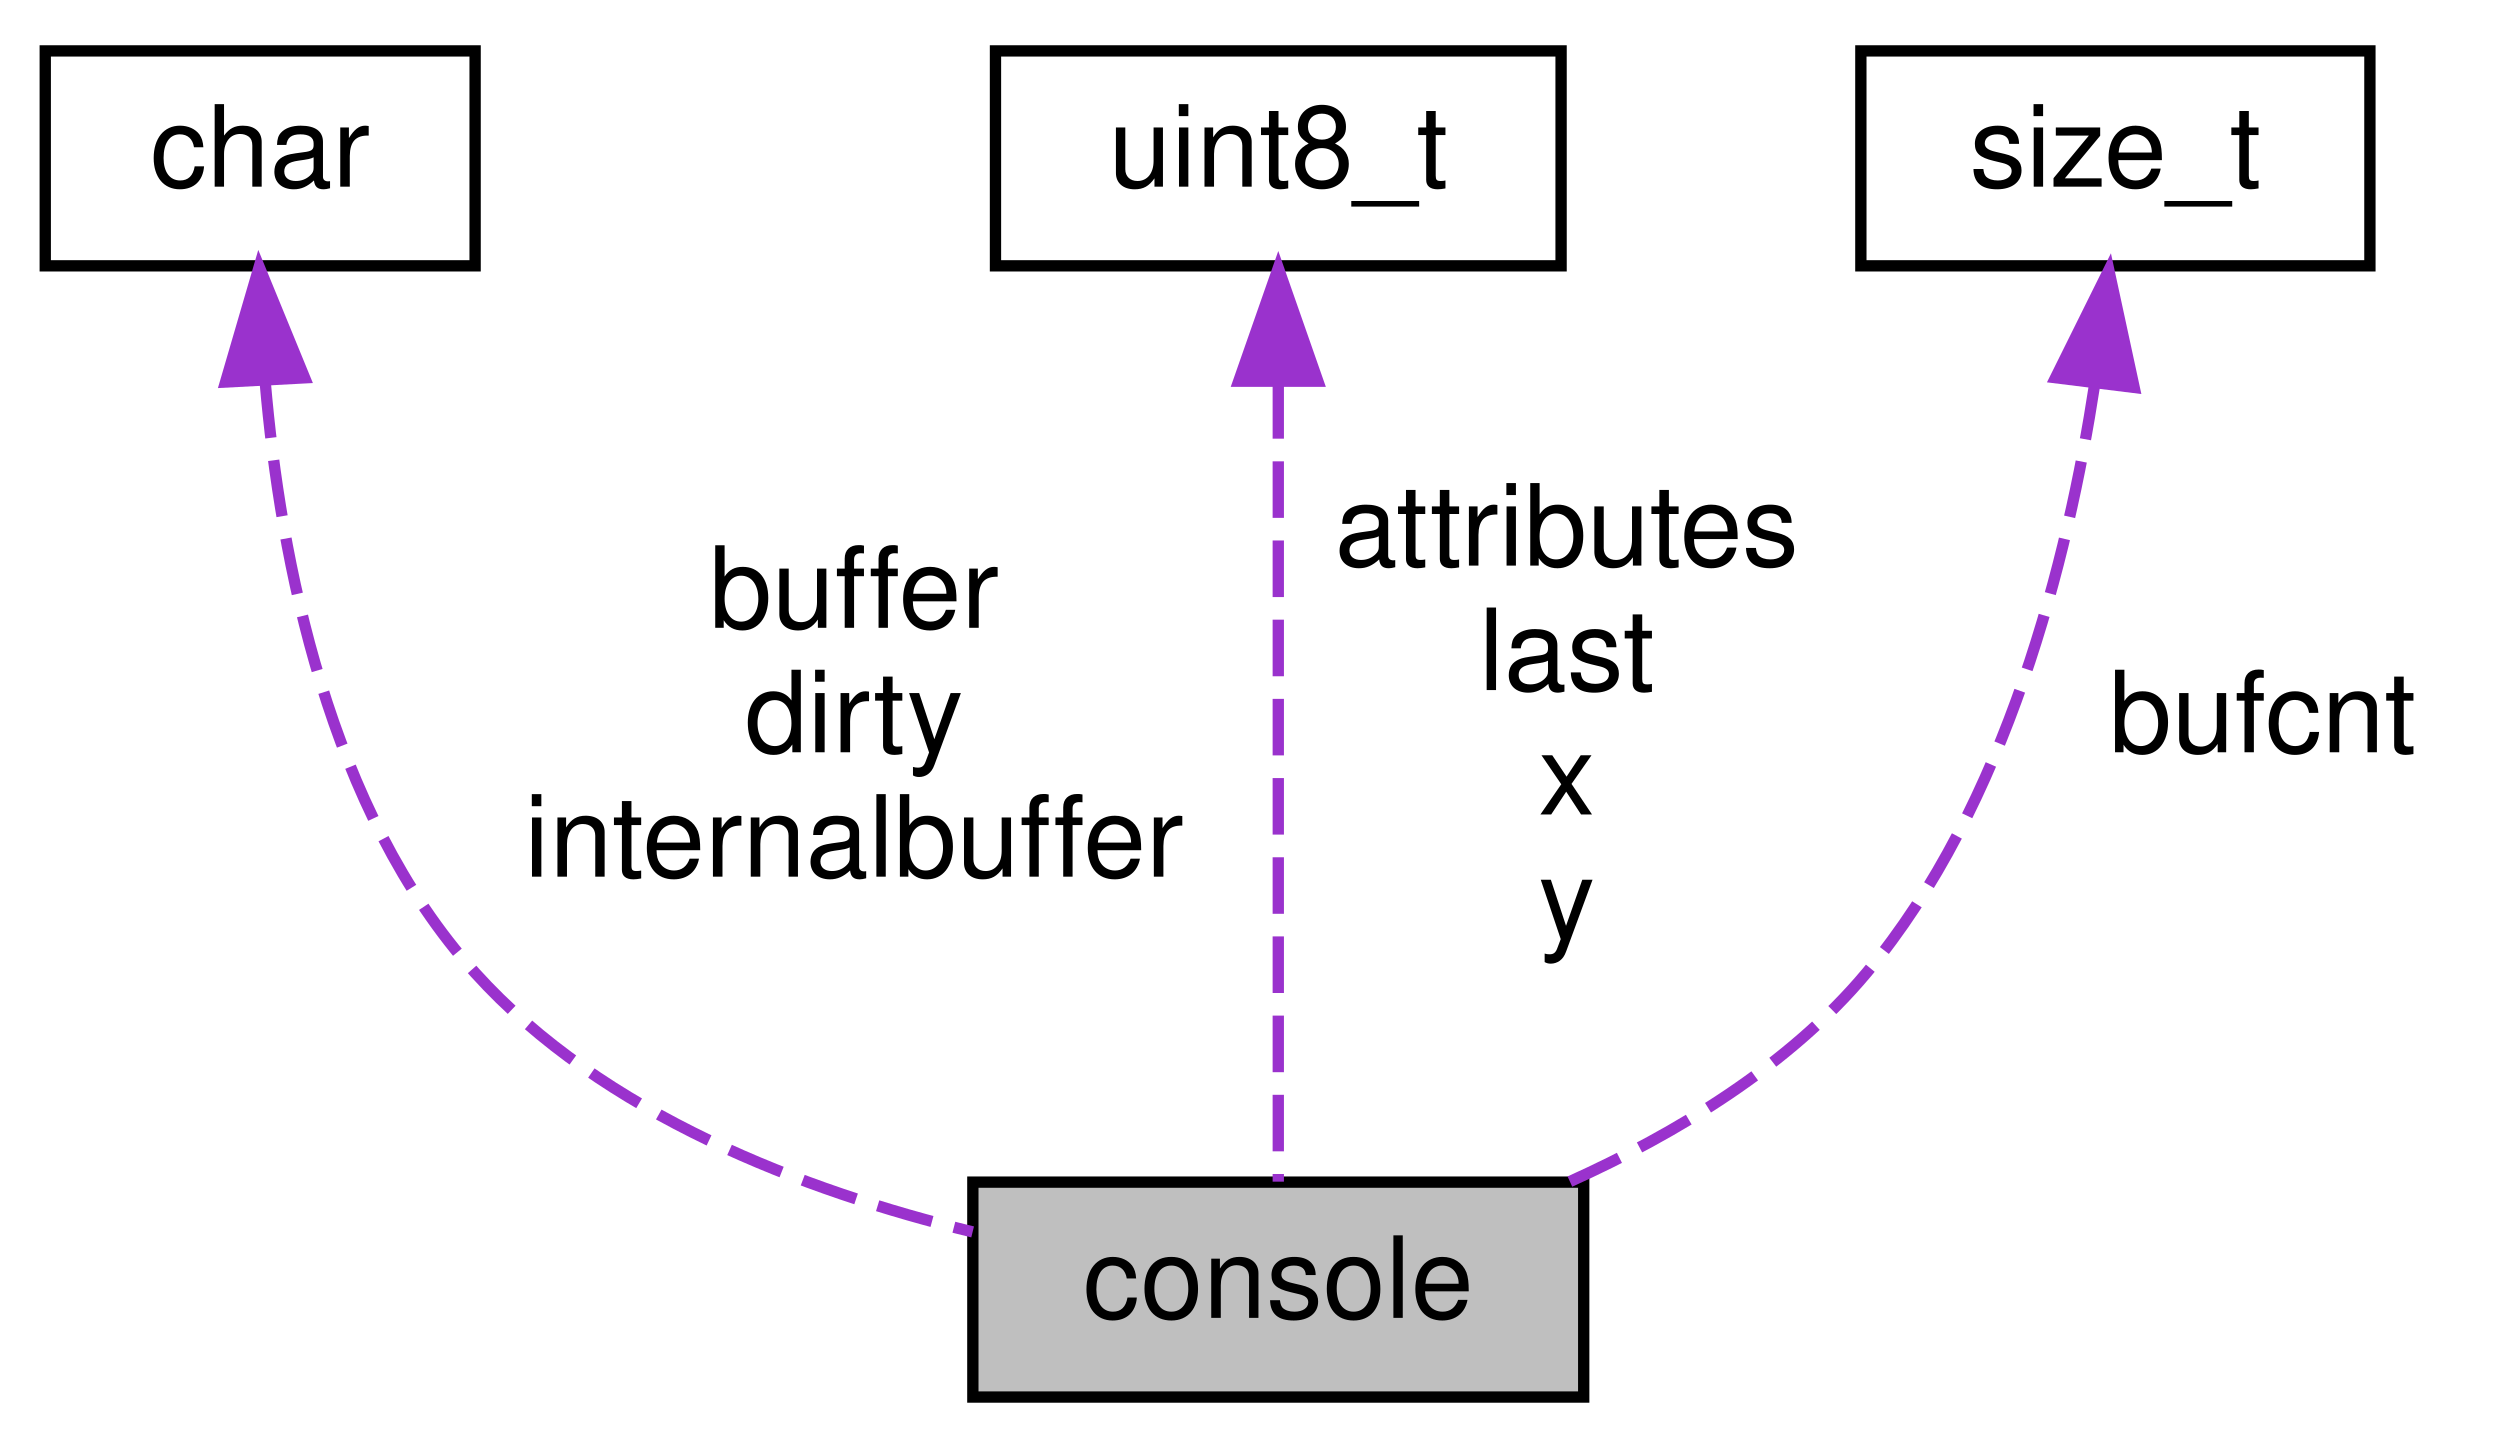
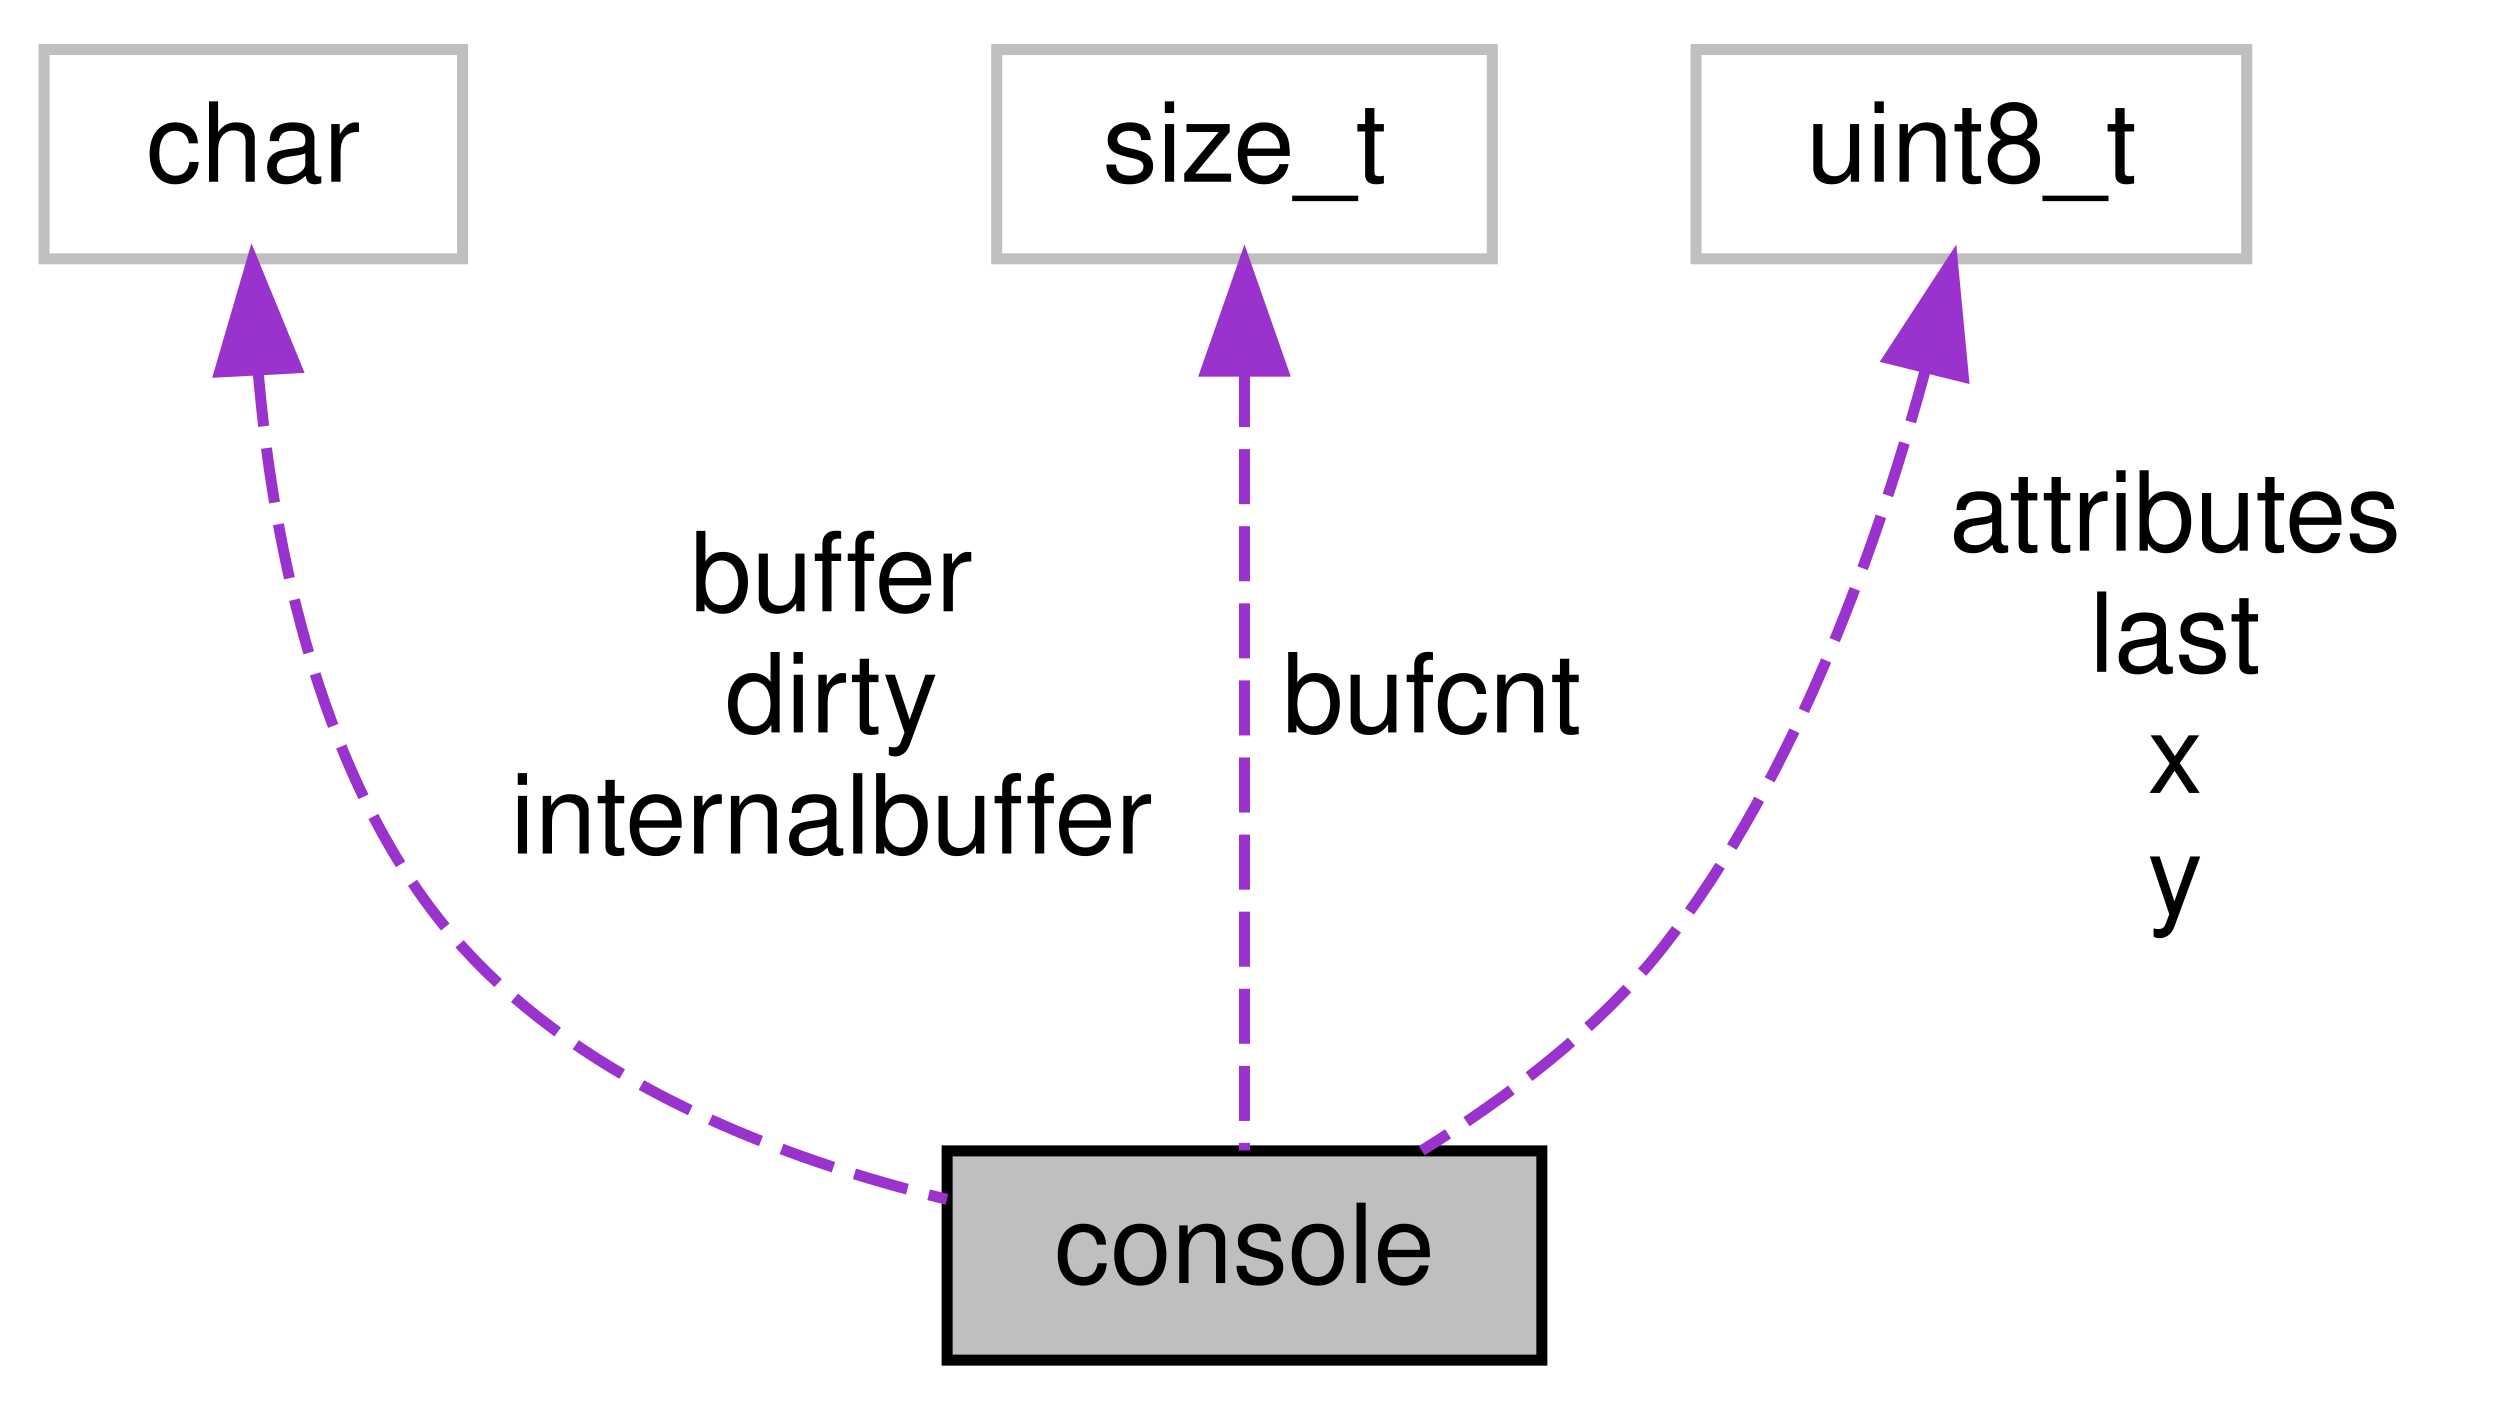
- <svg xmlns="http://www.w3.org/2000/svg" xmlns:xlink="http://www.w3.org/1999/xlink" width="221pt" height="128pt" viewBox="0.00 0.00 221.00 128.00">
+ <svg xmlns="http://www.w3.org/2000/svg" xmlns:xlink="http://www.w3.org/1999/xlink" width="227pt" height="128pt" viewBox="0.00 0.00 227.00 128.00">
  <g id="graph0" class="graph" transform="scale(1 1) rotate(0) translate(4 124)">
    <g id="node1" class="node">
      <g id="a_node1">
        <a xlink:title=" ">
          <polygon fill="#bfbfbf" stroke="black" points="82,-0.5 82,-19.5 136,-19.5 136,-0.5 82,-0.5" />
          <text text-anchor="middle" x="109" y="-7.5" font-family="Helvetica,sans-Serif" font-size="10.00">console</text>
        </a>
      </g>
    </g>
    <g id="node2" class="node">
      <g id="a_node2">
        <a xlink:title=" ">
-           <polygon fill="none" stroke="black" points="0,-100.5 0,-119.5 38,-119.5 38,-100.5 0,-100.5" />
+           <polygon fill="none" stroke="#bfbfbf" points="0,-100.5 0,-119.5 38,-119.5 38,-100.5 0,-100.5" />
          <text text-anchor="middle" x="19" y="-107.5" font-family="Helvetica,sans-Serif" font-size="10.00">char</text>
        </a>
      </g>
    </g>
    <g id="edge1" class="edge">
      <path fill="none" stroke="#9a32cd" stroke-dasharray="5,2" d="M19.44,-90.27C20.78,-74.52 25.06,-52.33 38,-38 49.31,-25.47 67.06,-18.72 81.98,-15.1" />
      <polygon fill="#9a32cd" stroke="#9a32cd" points="15.94,-90.23 18.91,-100.4 22.93,-90.6 15.94,-90.23" />
      <text text-anchor="middle" x="71.5" y="-68.5" font-family="Helvetica,sans-Serif" font-size="10.00"> buffer</text>
      <text text-anchor="middle" x="71.5" y="-57.5" font-family="Helvetica,sans-Serif" font-size="10.00">dirty</text>
      <text text-anchor="middle" x="71.5" y="-46.5" font-family="Helvetica,sans-Serif" font-size="10.00">internalbuffer</text>
    </g>
    <g id="node3" class="node">
      <g id="a_node3">
        <a xlink:title=" ">
-           <polygon fill="none" stroke="black" points="84,-100.5 84,-119.5 134,-119.5 134,-100.5 84,-100.5" />
-           <text text-anchor="middle" x="109" y="-107.5" font-family="Helvetica,sans-Serif" font-size="10.00">uint8_t</text>
+           <polygon fill="none" stroke="#bfbfbf" points="86.5,-100.5 86.5,-119.5 131.5,-119.5 131.5,-100.5 86.5,-100.5" />
+           <text text-anchor="middle" x="109" y="-107.5" font-family="Helvetica,sans-Serif" font-size="10.00">size_t</text>
        </a>
      </g>
    </g>
    <g id="edge2" class="edge">
      <path fill="none" stroke="#9a32cd" stroke-dasharray="5,2" d="M109,-90.22C109,-68.95 109,-35.22 109,-19.54" />
      <polygon fill="#9a32cd" stroke="#9a32cd" points="105.5,-90.3 109,-100.3 112.5,-90.3 105.5,-90.3" />
-       <text text-anchor="middle" x="134.5" y="-74" font-family="Helvetica,sans-Serif" font-size="10.00"> attributes</text>
-       <text text-anchor="middle" x="134.5" y="-63" font-family="Helvetica,sans-Serif" font-size="10.00">last</text>
-       <text text-anchor="middle" x="134.5" y="-52" font-family="Helvetica,sans-Serif" font-size="10.00">x</text>
-       <text text-anchor="middle" x="134.5" y="-41" font-family="Helvetica,sans-Serif" font-size="10.00">y</text>
+       <text text-anchor="middle" x="126" y="-57.5" font-family="Helvetica,sans-Serif" font-size="10.00"> bufcnt</text>
    </g>
    <g id="node4" class="node">
      <g id="a_node4">
        <a xlink:title=" ">
-           <polygon fill="none" stroke="black" points="160.5,-100.5 160.5,-119.5 205.5,-119.5 205.5,-100.5 160.5,-100.5" />
-           <text text-anchor="middle" x="183" y="-107.5" font-family="Helvetica,sans-Serif" font-size="10.00">size_t</text>
+           <polygon fill="none" stroke="#bfbfbf" points="150,-100.5 150,-119.5 200,-119.5 200,-100.5 150,-100.5" />
+           <text text-anchor="middle" x="175" y="-107.5" font-family="Helvetica,sans-Serif" font-size="10.00">uint8_t</text>
        </a>
      </g>
    </g>
    <g id="edge3" class="edge">
-       <path fill="none" stroke="#9a32cd" stroke-dasharray="5,2" d="M181.18,-90.1C178.81,-74.58 173.39,-52.82 161,-38 154.15,-29.8 144.17,-23.79 134.78,-19.55" />
-       <polygon fill="#9a32cd" stroke="#9a32cd" points="177.71,-90.61 182.42,-100.11 184.66,-89.75 177.71,-90.61" />
-       <text text-anchor="middle" x="196" y="-57.5" font-family="Helvetica,sans-Serif" font-size="10.00"> bufcnt</text>
+       <path fill="none" stroke="#9a32cd" stroke-dasharray="5,2" d="M170.85,-90.51C166.73,-75.24 159.23,-53.61 147,-38 141.11,-30.48 132.58,-24.16 125.09,-19.52" />
+       <polygon fill="#9a32cd" stroke="#9a32cd" points="167.48,-91.46 173.27,-100.33 174.27,-89.78 167.48,-91.46" />
+       <text text-anchor="middle" x="193.5" y="-74" font-family="Helvetica,sans-Serif" font-size="10.00"> attributes</text>
+       <text text-anchor="middle" x="193.5" y="-63" font-family="Helvetica,sans-Serif" font-size="10.00">last</text>
+       <text text-anchor="middle" x="193.5" y="-52" font-family="Helvetica,sans-Serif" font-size="10.00">x</text>
+       <text text-anchor="middle" x="193.5" y="-41" font-family="Helvetica,sans-Serif" font-size="10.00">y</text>
    </g>
  </g>
</svg>
